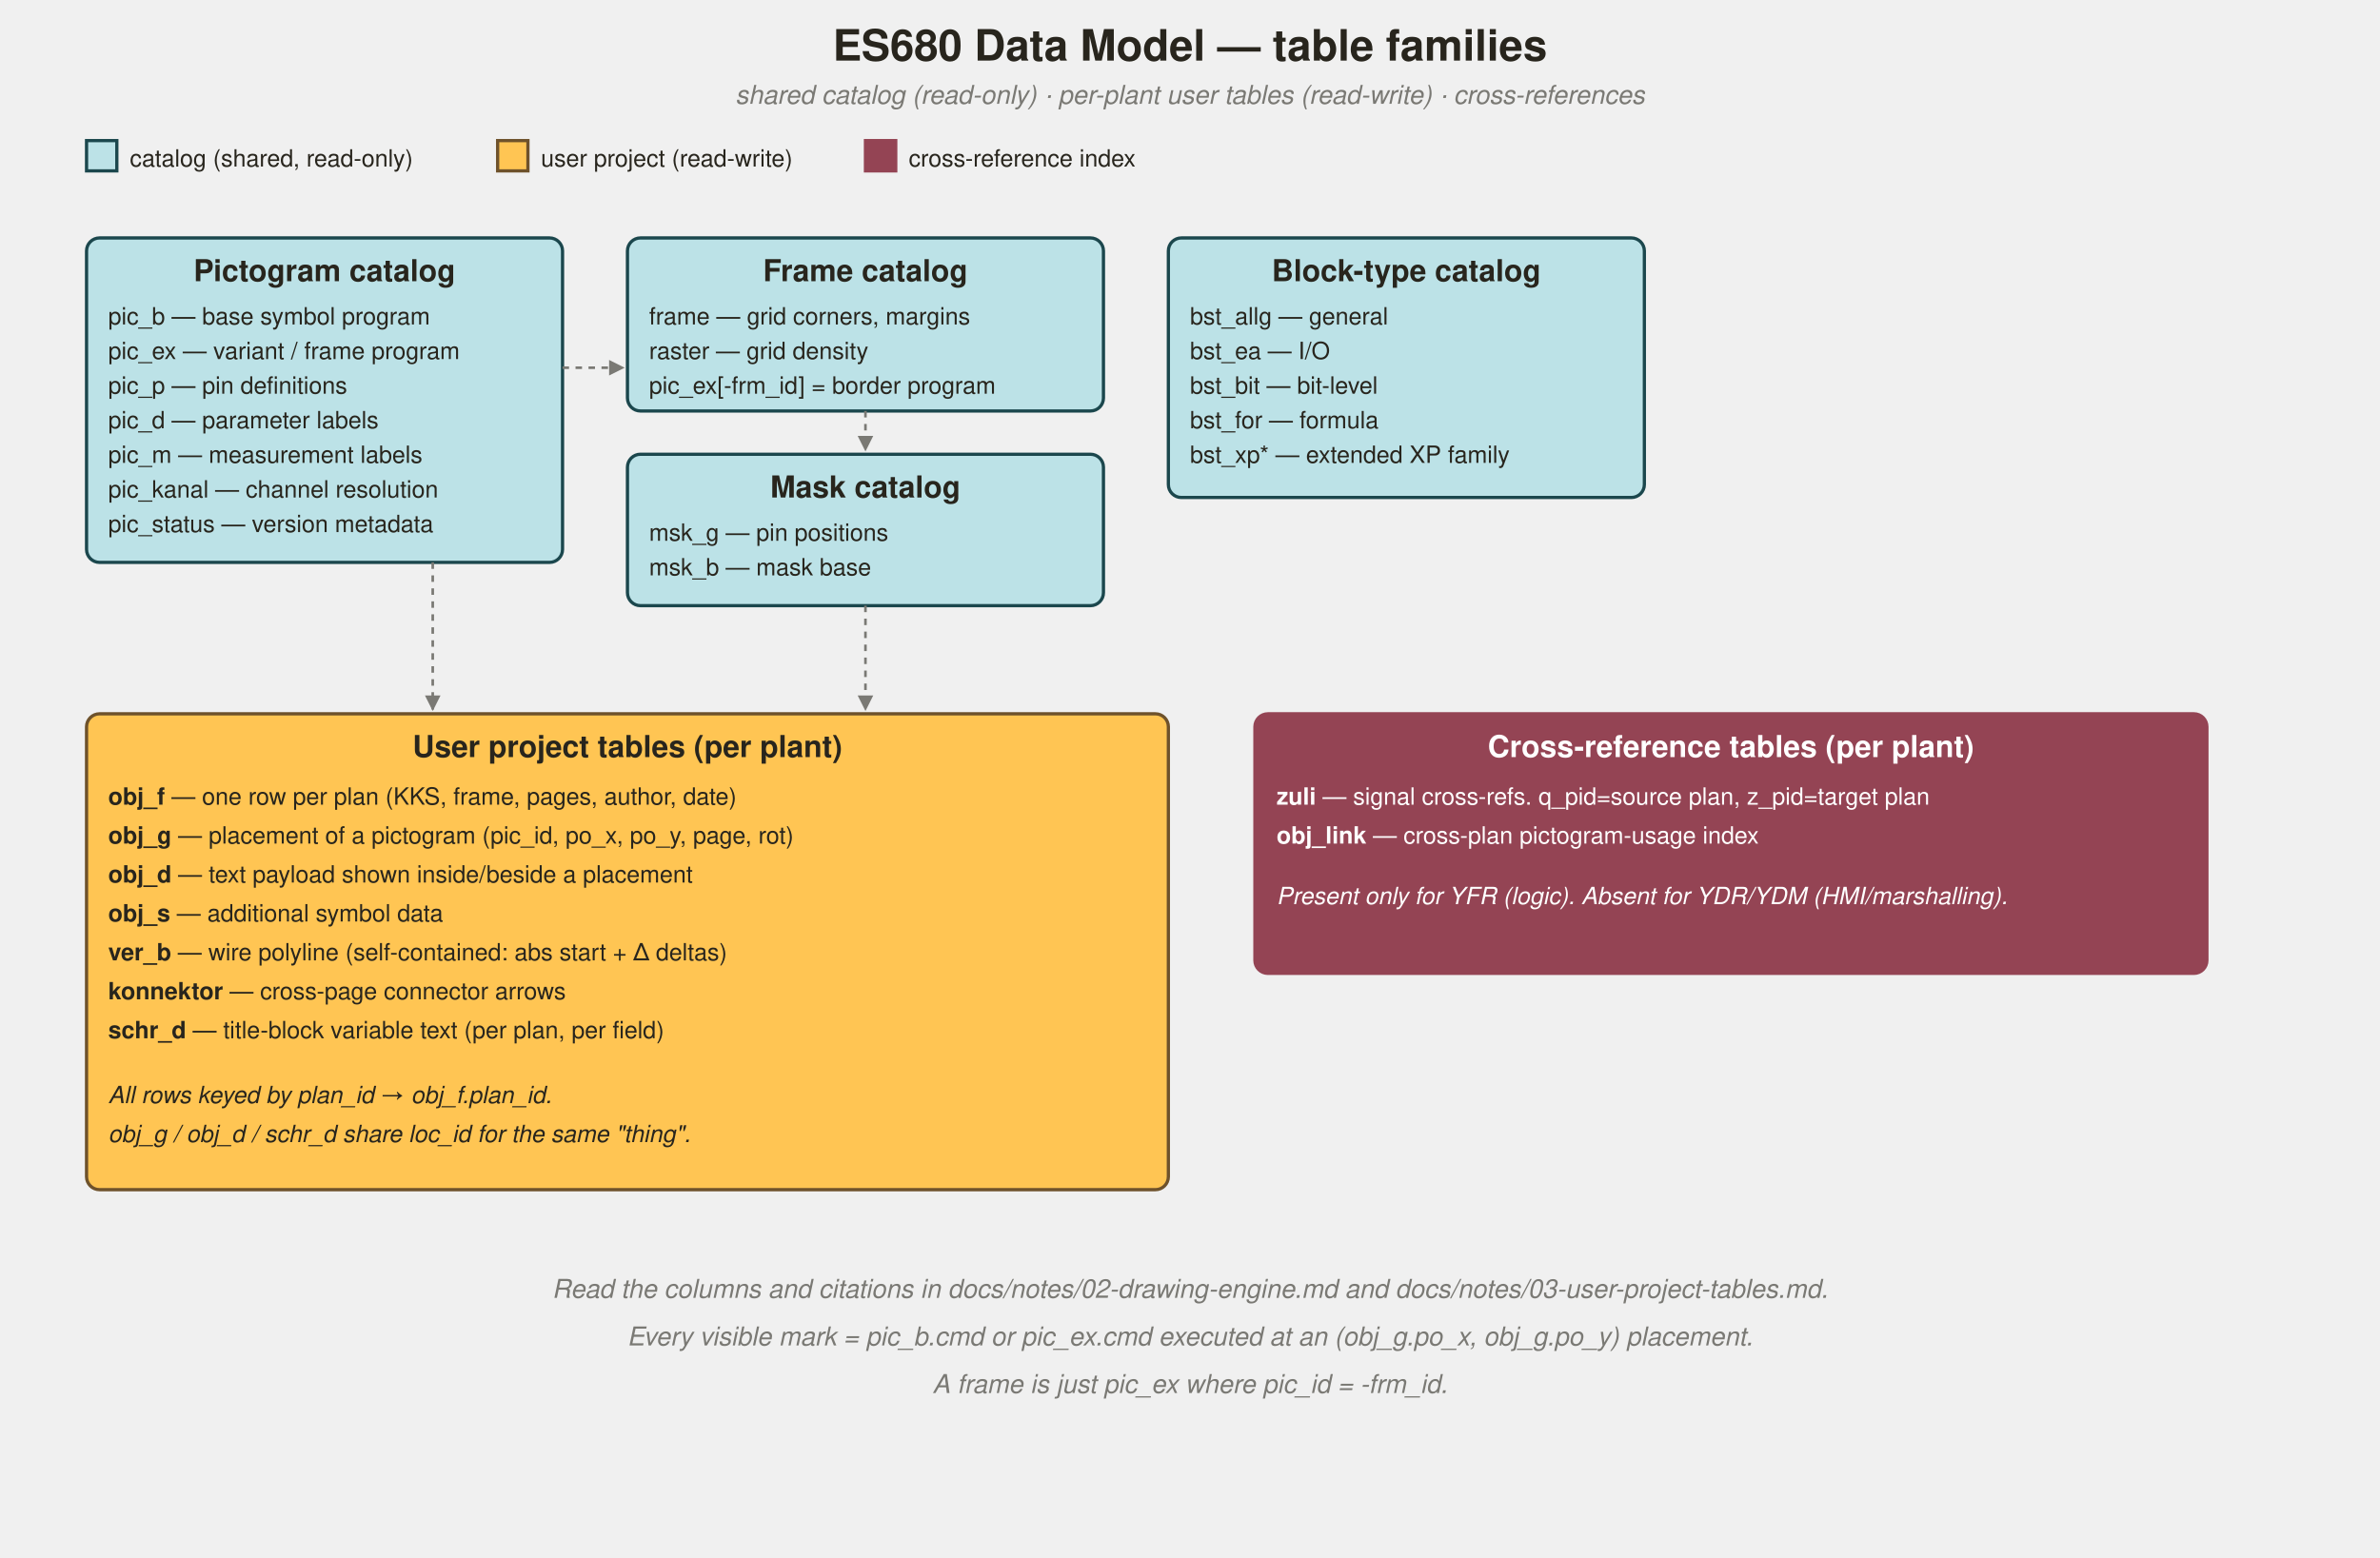
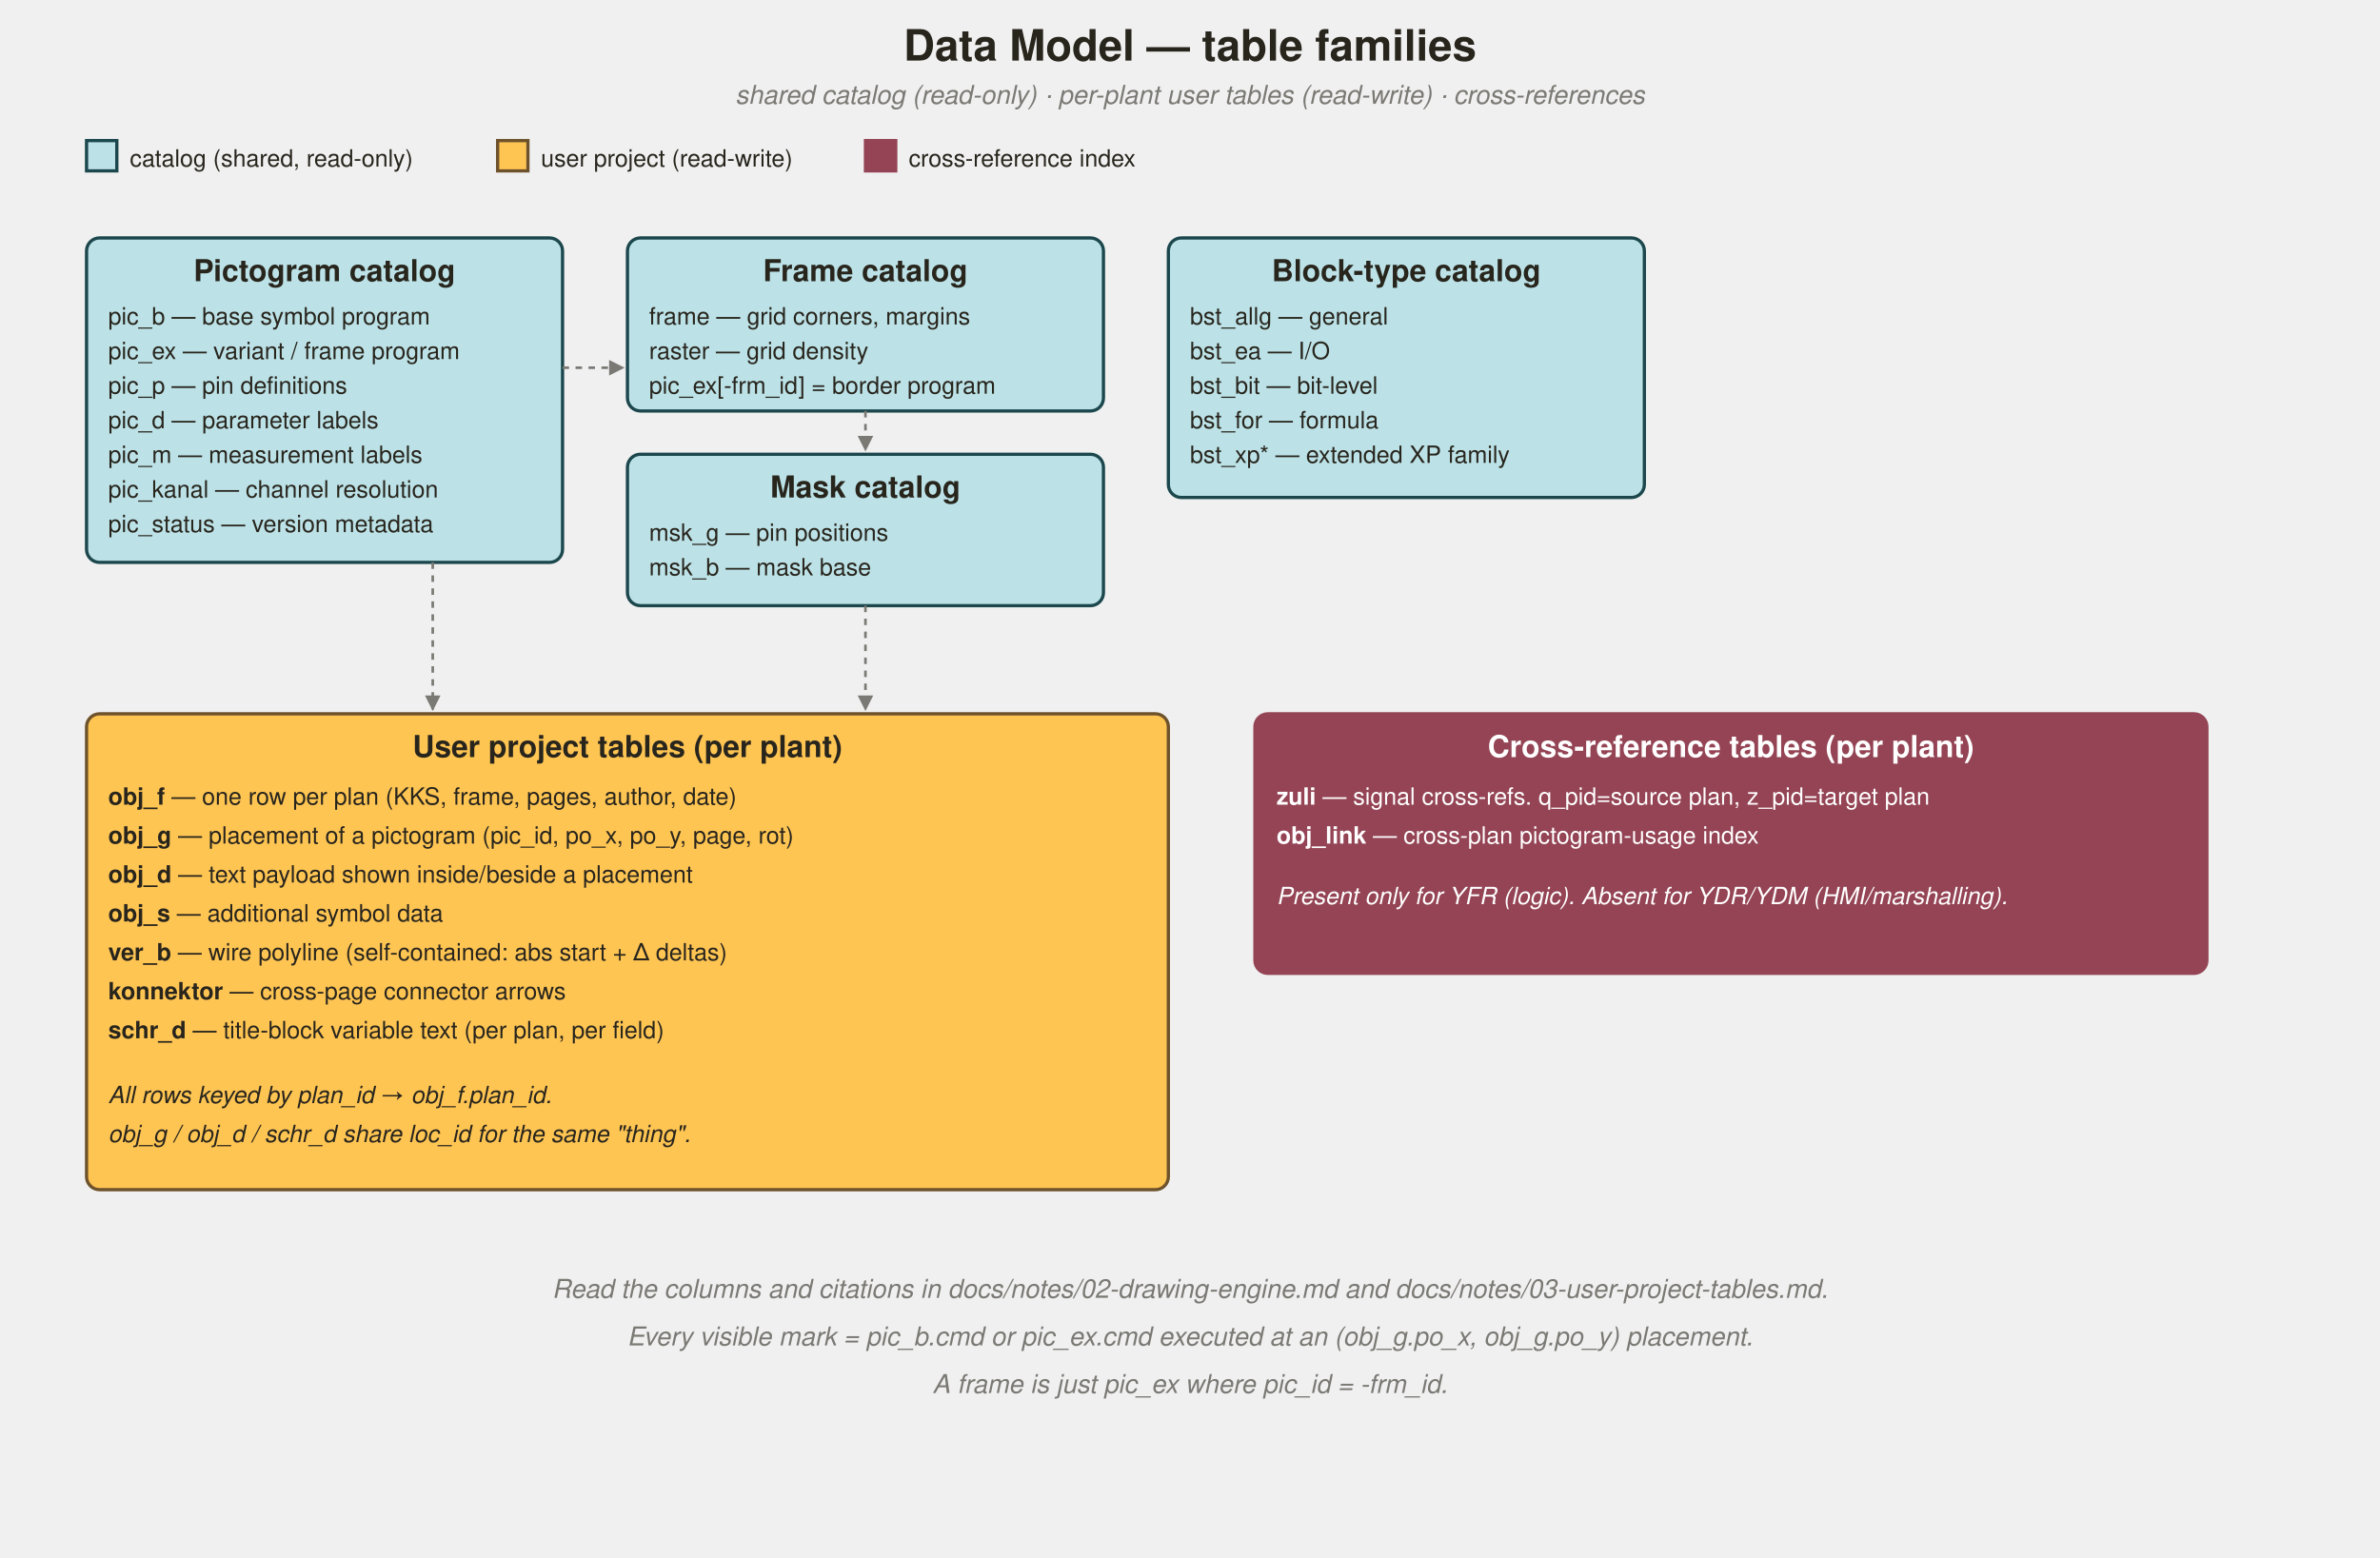
<svg xmlns="http://www.w3.org/2000/svg" viewBox="0 0 1100 720" font-family="Helvetica, Arial, sans-serif">
  <style>
    .cat { fill: #BCE2E7; stroke: #1B474D; stroke-width: 1.5; }
    .usr { fill: #FFC553; stroke: #6E522B; stroke-width: 1.5; }
    .xref { fill: #944454; stroke: #944454; stroke-width: 1.5; }
    .tblname { font-size: 14px; font-weight: 700; fill: #28251D; }
    .tblname-w { font-size: 14px; font-weight: 700; fill: #FFFFFF; }
    .col { font-size: 11px; fill: #28251D; }
    .col-w { font-size: 11px; fill: #FFFFFF; }
    .link { stroke: #7A7974; stroke-width: 1.2; fill: none; stroke-dasharray: 3,3; }
    .title { font-size: 20px; font-weight: 700; fill: #28251D; }
    .caption { font-size: 12px; fill: #7A7974; font-style: italic; }
    .legend { font-size: 11px; fill: #28251D; }
  </style>
-   <text x="550" y="28" text-anchor="middle" class="title">ES680 Data Model — table families</text>
+   <text x="550" y="28" text-anchor="middle" class="title">Data Model — table families</text>
  <text x="550" y="48" text-anchor="middle" class="caption">shared catalog (read-only) · per-plant user tables (read-write) · cross-references</text>
  <rect x="40" y="65" width="14" height="14" class="cat" />
  <text x="60" y="77" class="legend">catalog (shared, read-only)</text>
  <rect x="230" y="65" width="14" height="14" class="usr" />
  <text x="250" y="77" class="legend">user project (read-write)</text>
  <rect x="400" y="65" width="14" height="14" class="xref" />
  <text x="420" y="77" class="legend">cross-reference index</text>
  <rect x="40" y="110" width="220" height="150" rx="6" class="cat" />
  <text x="150" y="130" text-anchor="middle" class="tblname">Pictogram catalog</text>
  <text x="50" y="150" class="col">pic_b     — base symbol program</text>
  <text x="50" y="166" class="col">pic_ex    — variant / frame program</text>
  <text x="50" y="182" class="col">pic_p     — pin definitions</text>
  <text x="50" y="198" class="col">pic_d     — parameter labels</text>
  <text x="50" y="214" class="col">pic_m     — measurement labels</text>
  <text x="50" y="230" class="col">pic_kanal — channel resolution</text>
  <text x="50" y="246" class="col">pic_status — version metadata</text>
  <rect x="290" y="110" width="220" height="80" rx="6" class="cat" />
  <text x="400" y="130" text-anchor="middle" class="tblname">Frame catalog</text>
  <text x="300" y="150" class="col">frame  — grid corners, margins</text>
  <text x="300" y="166" class="col">raster — grid density</text>
  <text x="300" y="182" class="col">   pic_ex[-frm_id] = border program</text>
  <rect x="290" y="210" width="220" height="70" rx="6" class="cat" />
  <text x="400" y="230" text-anchor="middle" class="tblname">Mask catalog</text>
  <text x="300" y="250" class="col">msk_g — pin positions</text>
  <text x="300" y="266" class="col">msk_b — mask base</text>
  <rect x="540" y="110" width="220" height="120" rx="6" class="cat" />
  <text x="650" y="130" text-anchor="middle" class="tblname">Block-type catalog</text>
  <text x="550" y="150" class="col">bst_allg — general</text>
  <text x="550" y="166" class="col">bst_ea   — I/O</text>
  <text x="550" y="182" class="col">bst_bit  — bit-level</text>
  <text x="550" y="198" class="col">bst_for  — formula</text>
  <text x="550" y="214" class="col">bst_xp*  — extended XP family</text>
  <rect x="40" y="330" width="500" height="220" rx="6" class="usr" />
  <text x="290" y="350" text-anchor="middle" class="tblname">User project tables (per plant)</text>
  <text x="50" y="372" class="col">
    <tspan font-weight="700">obj_f</tspan>    — one row per plan (KKS, frame, pages, author, date)</text>
  <text x="50" y="390" class="col">
    <tspan font-weight="700">obj_g</tspan>    — placement of a pictogram (pic_id, po_x, po_y, page, rot)</text>
  <text x="50" y="408" class="col">
    <tspan font-weight="700">obj_d</tspan>    — text payload shown inside/beside a placement</text>
  <text x="50" y="426" class="col">
    <tspan font-weight="700">obj_s</tspan>    — additional symbol data</text>
  <text x="50" y="444" class="col">
    <tspan font-weight="700">ver_b</tspan>    — wire polyline (self-contained: abs start + Δ deltas)</text>
  <text x="50" y="462" class="col">
    <tspan font-weight="700">konnektor</tspan> — cross-page connector arrows</text>
  <text x="50" y="480" class="col">
    <tspan font-weight="700">schr_d</tspan>   — title-block variable text (per plan, per field)</text>
  <text x="50" y="510" class="col" font-style="italic">All rows keyed by plan_id → obj_f.plan_id.</text>
  <text x="50" y="528" class="col" font-style="italic">obj_g / obj_d / schr_d share loc_id for the same "thing".</text>
  <rect x="580" y="330" width="440" height="120" rx="6" class="xref" />
  <text x="800" y="350" text-anchor="middle" class="tblname-w">Cross-reference tables (per plant)</text>
  <text x="590" y="372" class="col-w">
    <tspan font-weight="700">zuli</tspan>     — signal cross-refs. q_pid=source plan, z_pid=target plan</text>
  <text x="590" y="390" class="col-w">
    <tspan font-weight="700">obj_link</tspan> — cross-plan pictogram-usage index</text>
  <text x="590" y="418" class="col-w" font-style="italic">Present only for YFR (logic). Absent for YDR/YDM (HMI/marshalling).</text>
  <path d="M 260 170 L 288 170" class="link" marker-end="url(#a)" />
  <path d="M 400 190 L 400 208" class="link" marker-end="url(#a)" />
  <path d="M 200 260 L 200 328" class="link" marker-end="url(#a)" />
  <path d="M 400 280 L 400 328" class="link" marker-end="url(#a)" />
  <defs>
    <marker id="a" viewBox="0 0 10 10" refX="9" refY="5" markerWidth="6" markerHeight="6" orient="auto">
      <path d="M0,0 L10,5 L0,10 z" fill="#7A7974" />
    </marker>
  </defs>
  <text x="550" y="600" text-anchor="middle" class="caption">Read the columns and citations in docs/notes/02-drawing-engine.md and docs/notes/03-user-project-tables.md.</text>
  <text x="550" y="622" text-anchor="middle" class="caption">Every visible mark = pic_b.cmd or pic_ex.cmd executed at an (obj_g.po_x, obj_g.po_y) placement.</text>
  <text x="550" y="644" text-anchor="middle" class="caption">A frame is just pic_ex where pic_id = -frm_id.</text>
</svg>
